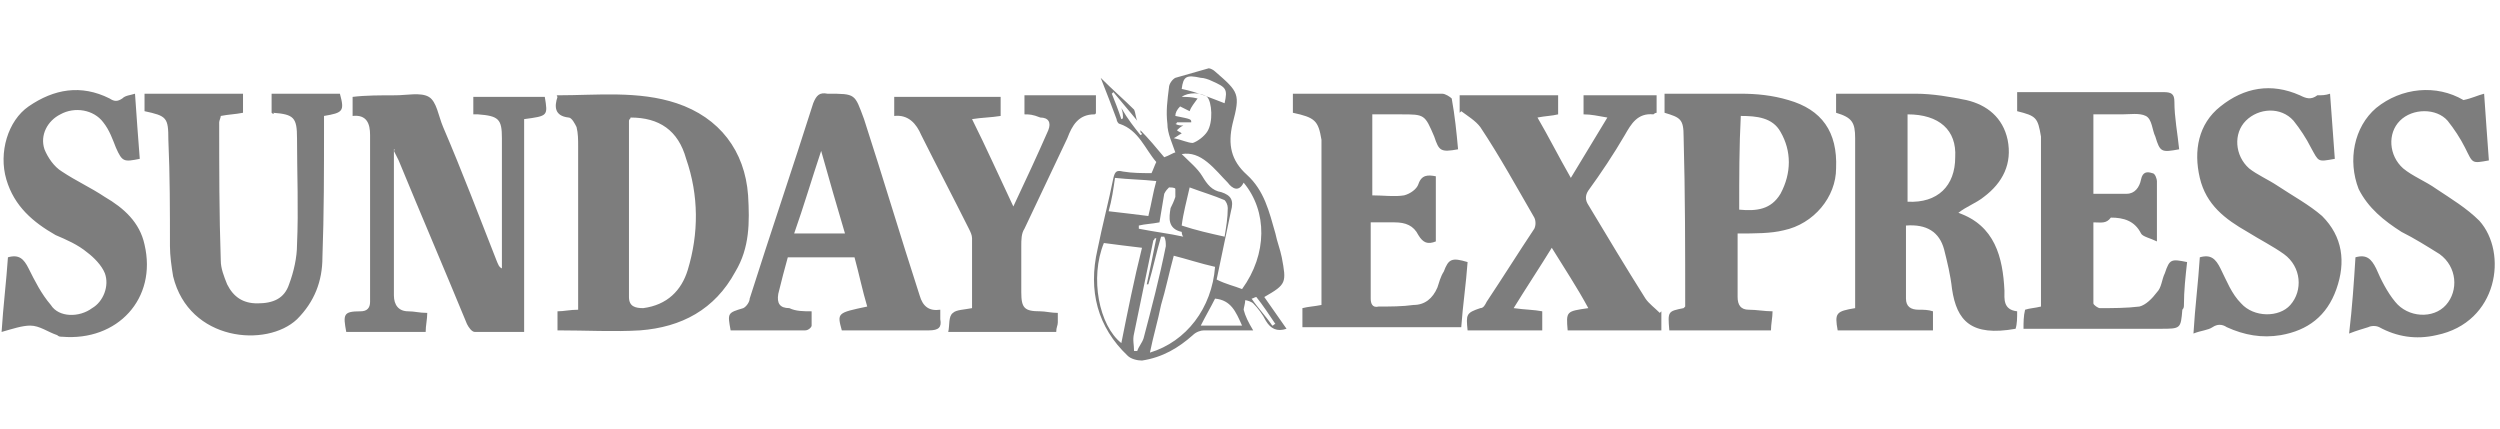
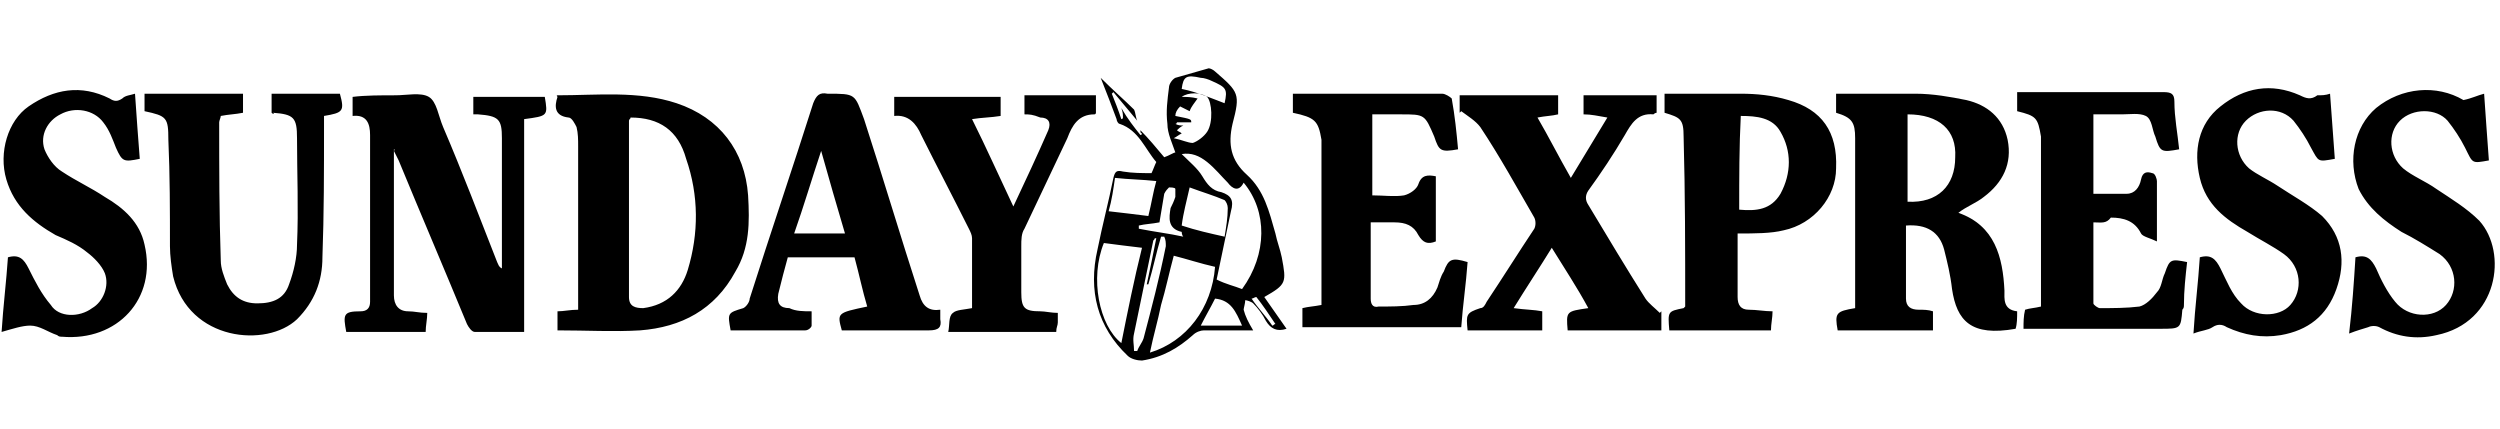
<svg xmlns="http://www.w3.org/2000/svg" width="157.4" height="27" viewBox="0 0 157.4 27">
-   <g fill="#7D7D7D">
+   <g>
    <path d="M120 14.2v4.6c0 .5.3.7.8.7.3 0 .6 0 .9.1v1.2h-6c-.2-1.1-.1-1.2 1.1-1.4v-.3V8.7c0-1-.2-1.3-1.2-1.6V5.9h5c1.1 0 2.2.2 3.2.4 1.3.3 2.3 1.1 2.6 2.5.3 1.5-.3 2.7-1.5 3.6-.5.4-1.1.6-1.6 1 2.3.8 2.8 2.8 2.9 4.9 0 .5-.1 1.2.8 1.3 0 .4 0 .8-.1 1.1-2.8.5-3.7-.5-4-2.5-.1-.9-.3-1.7-.5-2.5-.3-1.1-1.1-1.6-2.4-1.5zm.1-7v5.5c1.9.1 3-1 3-2.8.1-1.7-1-2.7-3-2.7zM24.8 9.4v9.2c0 .6.3 1 .9 1 .4 0 .7.1 1.2.1 0 .4-.1.8-.1 1.2h-5c-.2-1.1-.2-1.3.9-1.3.4 0 .6-.2.6-.6V8.9v-.4c0-.7-.2-1.3-1.1-1.2V6.1C23 6 24 6 24.9 6c.7 0 1.6-.2 2.1.1.5.3.6 1.2.9 1.9 1.2 2.8 2.3 5.7 3.4 8.5.1.2.1.3.3.4v-3.8-4.4c0-1.2-.2-1.4-1.5-1.5h-.3V6.1h4.5c.2 1.2.2 1.2-1.3 1.4v13.4h-3.1c-.2 0-.4-.3-.5-.5-1.4-3.4-2.9-6.9-4.3-10.3l-.3-.6c.1-.1 0-.1 0-.1zM35.1 20.8v-1.2c.4 0 .8-.1 1.3-.1V19 9.2c0-.4 0-.8-.1-1.2-.1-.2-.3-.6-.5-.6-.9-.1-.9-.7-.7-1.3-.1-.1 0-.1 0-.1 2.5 0 5.1-.3 7.5.5 2.7.9 4.3 3 4.5 5.8.1 1.7.1 3.3-.8 4.8-1.3 2.4-3.4 3.5-6 3.7-1.6.1-3.4 0-5.2 0zm4.6-13.4c0 .1-.1.1-.1.2v11.1c0 .6.4.7.9.7 1.5-.2 2.4-1.1 2.8-2.4.7-2.3.7-4.7-.1-7-.5-1.8-1.7-2.6-3.5-2.6zM95.3 19.4c.7.1 1.3.1 1.8.2v1.2H92.4c-.1-1-.1-1.1.8-1.4.2 0 .3-.2.4-.4 1-1.5 2-3.1 3-4.6.1-.2.1-.5 0-.7-1.1-1.9-2.2-3.9-3.4-5.7-.3-.4-.8-.7-1.2-1l-.1.1V6h6.2v1.2c-.4.1-.8.1-1.3.2.7 1.2 1.3 2.4 2.1 3.8.8-1.3 1.5-2.5 2.3-3.8-.6-.1-1-.2-1.5-.2V6h4.6v1.1c-.1 0-.2.1-.2.1-1-.1-1.4.6-1.8 1.3-.7 1.2-1.5 2.4-2.3 3.5-.2.3-.2.6 0 .9 1.2 2 2.4 4 3.6 5.9.2.3.6.6.9.9l.1-.1v1.2h-5.9c-.1-1.2-.1-1.2 1.3-1.4-.7-1.3-1.5-2.5-2.3-3.8-.8 1.3-1.6 2.5-2.4 3.8z" />
    <path d="M81.4 7.1V5.9h9.4c.2 0 .5.2.6.3.2 1.1.3 2.1.4 3.2-1.1.2-1.2.1-1.5-.8-.6-1.4-.6-1.4-2.1-1.4h-1.8v5.1c.7 0 1.4.1 2 0 .4-.1.8-.4.9-.7.2-.6.6-.6 1.1-.5v4.1c-.5.2-.8.1-1.1-.4-.3-.6-.8-.8-1.5-.8h-1.5V18.8c0 .3.1.6.5.5.7 0 1.5 0 2.2-.1.7 0 1.2-.4 1.5-1.1.1-.3.2-.7.4-1 .3-.8.5-.9 1.5-.6-.1 1.4-.3 2.7-.4 4.1H82v-1.2c.4-.1.7-.1 1.2-.2v-.6-9.8c-.2-1.2-.4-1.4-1.8-1.7zM109.4 14.7v4c0 .5.2.8.7.8.5 0 1 .1 1.5.1 0 .4-.1.8-.1 1.2h-6.4c-.1-1.2-.1-1.2.9-1.4l.1-.1c0-3.6 0-7.1-.1-10.7 0-1.1-.2-1.2-1.2-1.5V5.9h4.8c1 0 2 .1 3 .4 2.1.6 3.1 2 3 4.3 0 1.8-1.4 3.5-3.3 3.9-.8.2-1.8.2-2.9.2zm.1-1.5c1.1.1 2 0 2.6-1 .7-1.3.7-2.7 0-3.9-.5-.9-1.5-1-2.5-1-.1 1.9-.1 3.9-.1 5.9zM131.8 14v5.1c0 .1.3.3.4.3.8 0 1.7 0 2.5-.1.4-.1.8-.5 1.1-.9.3-.3.3-.8.5-1.2.3-.9.4-.9 1.4-.7-.1.9-.2 1.8-.2 2.7 0 .1 0 .2-.1.3-.1 1.2-.1 1.2-1.4 1.2h-8.6c0-.4 0-.8.1-1.2.3-.1.6-.1 1-.2v-.7-9.4-.6c-.2-1.2-.3-1.3-1.5-1.6v-.6-.6h9.2c.5 0 .7.1.7.6 0 1 .2 2 .3 3-1.1.2-1.2.2-1.5-.8-.2-.4-.2-1.1-.6-1.3-.4-.2-1-.1-1.5-.1h-1.8v5h2.1c.5 0 .8-.4.9-.9.1-.5.4-.5.7-.4.2 0 .3.4.3.5v3.8c-.4-.2-.9-.3-1-.5-.4-.8-1.1-1-1.9-1-.3.4-.6.3-1.1.3zM17.1 7.1V5.9h4.3c.3 1.1.2 1.2-1 1.4V8c0 2.7 0 5.5-.1 8.2 0 1.5-.5 2.8-1.6 3.9-1.9 1.8-6.8 1.4-7.8-2.7-.1-.6-.2-1.3-.2-1.9 0-2.2 0-4.5-.1-6.7 0-1.4-.1-1.5-1.5-1.8V5.9h6.2v1.2c-.5.1-.9.1-1.4.2 0 .1-.1.3-.1.4 0 2.9 0 5.8.1 8.7 0 .5.2 1 .4 1.5.4.8 1 1.2 1.9 1.2 1 0 1.7-.3 2-1.2.3-.8.5-1.7.5-2.5.1-2.2 0-4.5 0-6.7 0-1.3-.2-1.5-1.5-1.6.1.1 0 .1-.1 0zM51.1 19.6v.9c0 .1-.2.3-.4.3H46c-.2-1.1-.2-1.1.8-1.4.2-.1.4-.4.4-.6 1.3-4.1 2.7-8.2 4-12.3.2-.5.4-.7.9-.6 1.8 0 1.7 0 2.3 1.6 1.2 3.7 2.3 7.4 3.5 11.1.2.7.6 1 1.3.9v.6c.1.5-.1.7-.7.7H53c-.3-1.1-.3-1.1 1.6-1.5-.3-1-.5-2-.8-3.1h-4.2c-.2.7-.4 1.5-.6 2.3-.1.6.1.9.7.9.4.2.9.2 1.4.2zm2.1-4.9c-.5-1.7-1-3.4-1.5-5.2-.6 1.8-1.1 3.5-1.7 5.2h3.2zM64.5 7.2V6H69v1.1s0 .1-.1.1c-1 0-1.4.7-1.7 1.5l-2.7 5.7c-.2.3-.2.7-.2 1.1v2.9c0 1 .2 1.2 1.2 1.2.3 0 .7.1 1.1.1v.6c0 .2-.1.3-.1.6h-6.8c.1-.4 0-1 .3-1.2.2-.2.7-.2 1.2-.3V15c0-.2-.1-.4-.2-.6-1-2-2-3.9-3-5.9-.3-.7-.8-1.3-1.7-1.2V6.1H63v1.2c-.6.1-1.2.1-1.8.2.9 1.8 1.7 3.6 2.6 5.5.8-1.7 1.5-3.2 2.2-4.8.2-.5 0-.8-.5-.8-.5-.2-.7-.2-1-.2zM146.7 5.9c.1 1.4.2 2.8.3 4.1-1.1.2-1 .2-1.5-.7-.3-.6-.7-1.2-1.1-1.7-.8-.9-2.2-.8-3 0-.8.8-.7 2.2.2 3 .5.4 1.2.7 1.8 1.1.9.6 2 1.2 2.8 1.9 1.3 1.3 1.5 2.9.9 4.6-.6 1.7-1.8 2.6-3.5 2.9-1.2.2-2.3 0-3.4-.5-.3-.2-.6-.2-.9 0-.3.2-.7.2-1.2.4.1-1.7.3-3.2.4-4.8.7-.2 1 .1 1.3.7.4.8.7 1.6 1.3 2.2.8.9 2.4.9 3.1.1.8-.9.7-2.4-.4-3.2-.7-.5-1.5-.9-2.3-1.4-1.4-.8-2.6-1.7-3-3.4-.4-1.7-.1-3.4 1.3-4.5 1.5-1.2 3.2-1.5 5-.7.4.2.7.3 1.1 0 .3 0 .5 0 .8-.1zM147.9 21c.2-1.7.3-3.2.4-4.8.7-.2 1 .1 1.3.7.3.7.7 1.5 1.2 2.1.8 1 2.4 1.1 3.2.2.8-.9.7-2.4-.4-3.2-.8-.5-1.6-1-2.4-1.4-1.1-.7-2.1-1.5-2.7-2.7-.7-1.8-.3-3.9 1.1-5.1 1.6-1.3 3.8-1.5 5.5-.5 0 0 .1 0 0 0 .5-.1.9-.3 1.3-.4.1 1.5.2 2.8.3 4.2-1.1.2-1 .2-1.5-.8-.3-.6-.7-1.2-1.1-1.7-.7-.8-2.2-.8-3 0-.8.8-.7 2.2.2 3 .6.5 1.4.8 2.1 1.3.9.6 1.9 1.2 2.7 2 1.8 2 1.2 6.4-2.7 7.2-1.3.3-2.5.1-3.6-.5-.2-.1-.5-.1-.7 0-.3.1-.7.2-1.2.4zM8.5 5.9c.1 1.5.2 2.8.3 4.1-1 .2-1.1.2-1.5-.7-.2-.5-.4-1.1-.8-1.6-.6-.8-1.8-1-2.7-.5-.8.4-1.3 1.3-1 2.2.2.5.6 1.1 1.1 1.4.9.6 1.8 1 2.7 1.6 1.2.7 2.2 1.6 2.5 3 .8 3.4-1.7 6.1-5.2 5.8-.1 0-.2 0-.3-.1-.6-.2-1.1-.6-1.7-.6-.5 0-1.1.2-1.8.4.1-1.6.3-3.2.4-4.7.7-.2 1 .1 1.3.7.4.8.8 1.6 1.4 2.3.5.8 1.8.8 2.6.2.7-.4 1.1-1.4.8-2.2-.2-.5-.7-1-1.1-1.3-.6-.5-1.3-.8-2-1.1C2.1 14 .9 13 .4 11.3s.1-3.7 1.4-4.6c1.6-1.1 3.3-1.4 5.1-.5.3.2.5.2.8 0 .2-.2.5-.2.8-.3zM71.8 8.2c.5.5 1 1.1 1.5 1.7.3-.1.6-.3.7-.3-.2-.6-.5-1.2-.5-1.8-.1-.8 0-1.5.1-2.3 0-.2.2-.5.4-.6l2.1-.6c.1 0 .3.1.4.2 1.5 1.3 1.6 1.4 1.1 3.3-.3 1.3-.1 2.3.9 3.2 1.1 1 1.4 2.3 1.8 3.7.1.5.3 1 .4 1.5.3 1.6.3 1.7-1.1 2.5.5.7.9 1.3 1.4 2-.6.2-1 0-1.3-.5-.2-.4-.5-.8-.8-1.1-.1-.1-.4-.2-.5-.2 0 .2-.1.5-.1.6.1.4.3.8.6 1.3h-3.1c-.2 0-.5.1-.7.3-.9.8-1.9 1.4-3.2 1.6-.3 0-.7-.1-.9-.3-1.9-1.8-2.5-4.1-1.9-6.7.3-1.5.7-3 1-4.5.1-.4.2-.5.6-.4.6.1 1.2.1 1.8.1.1-.2.2-.5.3-.7-.7-.8-1.1-2-2.3-2.4-.1 0-.2-.2-.2-.3-.3-.8-.6-1.6-1-2.6.8.8 1.5 1.4 2.1 2 .1.2.1.5.2.7l-1.5-1.8-.1.1c.2.5.4 1 .6 1.6 0 0 .1 0 .1-.1 0-.2 0-.3-.1-.6.4.7.8 1.2 1.2 1.7 0 0 .1 0 .1-.1-.1 0-.1-.1-.1-.2zm6.4 10c1.6-2.2 1.6-4.9.1-6.7-.3.6-.7.4-1 0-.4-.4-.8-.9-1.3-1.3s-1-.6-1.6-.5c.5.5 1 .9 1.3 1.4.3.5.6.9 1.2 1 .6.2.8.5.6 1.2-.3 1.4-.6 2.9-.9 4.3.6.3 1.1.4 1.6.6zm-1.7-1.4c-.9-.2-1.8-.5-2.6-.7-.3 1.1-.5 2.1-.8 3.1-.2 1-.5 2-.7 3 2.3-.7 3.9-2.8 4.1-5.4zm-5.9 4.8c.4-2 .8-4 1.3-6-.9-.1-1.6-.2-2.4-.3-.9 2.2-.3 5.2 1.1 6.3zm4.3-9.8c-.2.9-.4 1.6-.5 2.4.9.3 1.8.5 2.7.7.1-.6.2-1.2.2-1.8 0-.2-.1-.4-.2-.5-.7-.3-1.4-.5-2.2-.8zm-5.1 1.5c.9.1 1.7.2 2.5.3.2-.8.3-1.5.5-2.2-.9-.1-1.7-.1-2.6-.2-.1.7-.2 1.4-.4 2.1zm3 1.7h-.1c0 .1-.1.1-.1.2-.4 1.9-.8 3.9-1.2 5.8-.1.4 0 .7 0 1.1h.2c.1-.3.3-.5.4-.8.5-1.9 1-3.8 1.4-5.8 0-.2 0-.4-.1-.6h-.2c-.3 1-.5 2-.8 3h-.1c.2-.9.4-1.9.6-2.9zm1.7-7.1c-.2.1-.3.2-.4.3.1.1.2.1.3.2-.2.1-.3.2-.5.3.5.1.9.3 1.2.3.3-.1.7-.4.9-.7.4-.6.3-1.9 0-2.2-.4-.3-1.2-.3-1.6 0 .3 0 .6 0 1 .1-.2.3-.4.5-.5.8l-.6-.3c-.2.2-.3.4-.3.6 1 .2 1 .2 1 .4h-.9s0 .1-.1.1c.2.1.3.1.5.1zm3.7 12.6c-.4-.9-.7-1.6-1.7-1.7-.3.6-.6 1.1-.9 1.7h2.6zm-1.1-14c.2-.9.1-1-.8-1.4-.2-.1-.5-.2-.7-.2-.9-.2-1.1-.1-1.2.7 1 .2 1.9.6 2.7.9zm-2.6 8.4c-.1-.1-.1-.3-.1-.3-.9-.2-.8-.9-.7-1.5.1-.2.2-.4.3-.7v-.5c0-.1-.3-.1-.4-.1-.1.1-.2.2-.3.4L73 14c-.5.1-.9.1-1.3.2v.2c1 .2 1.9.3 2.8.5zm4.6 3.8c-.1 0-.2.1-.3.1.4.6.9 1.1 1.3 1.7.1 0 .1-.1.2-.1-.4-.6-.8-1.2-1.2-1.7z" />
  </g>
</svg>
